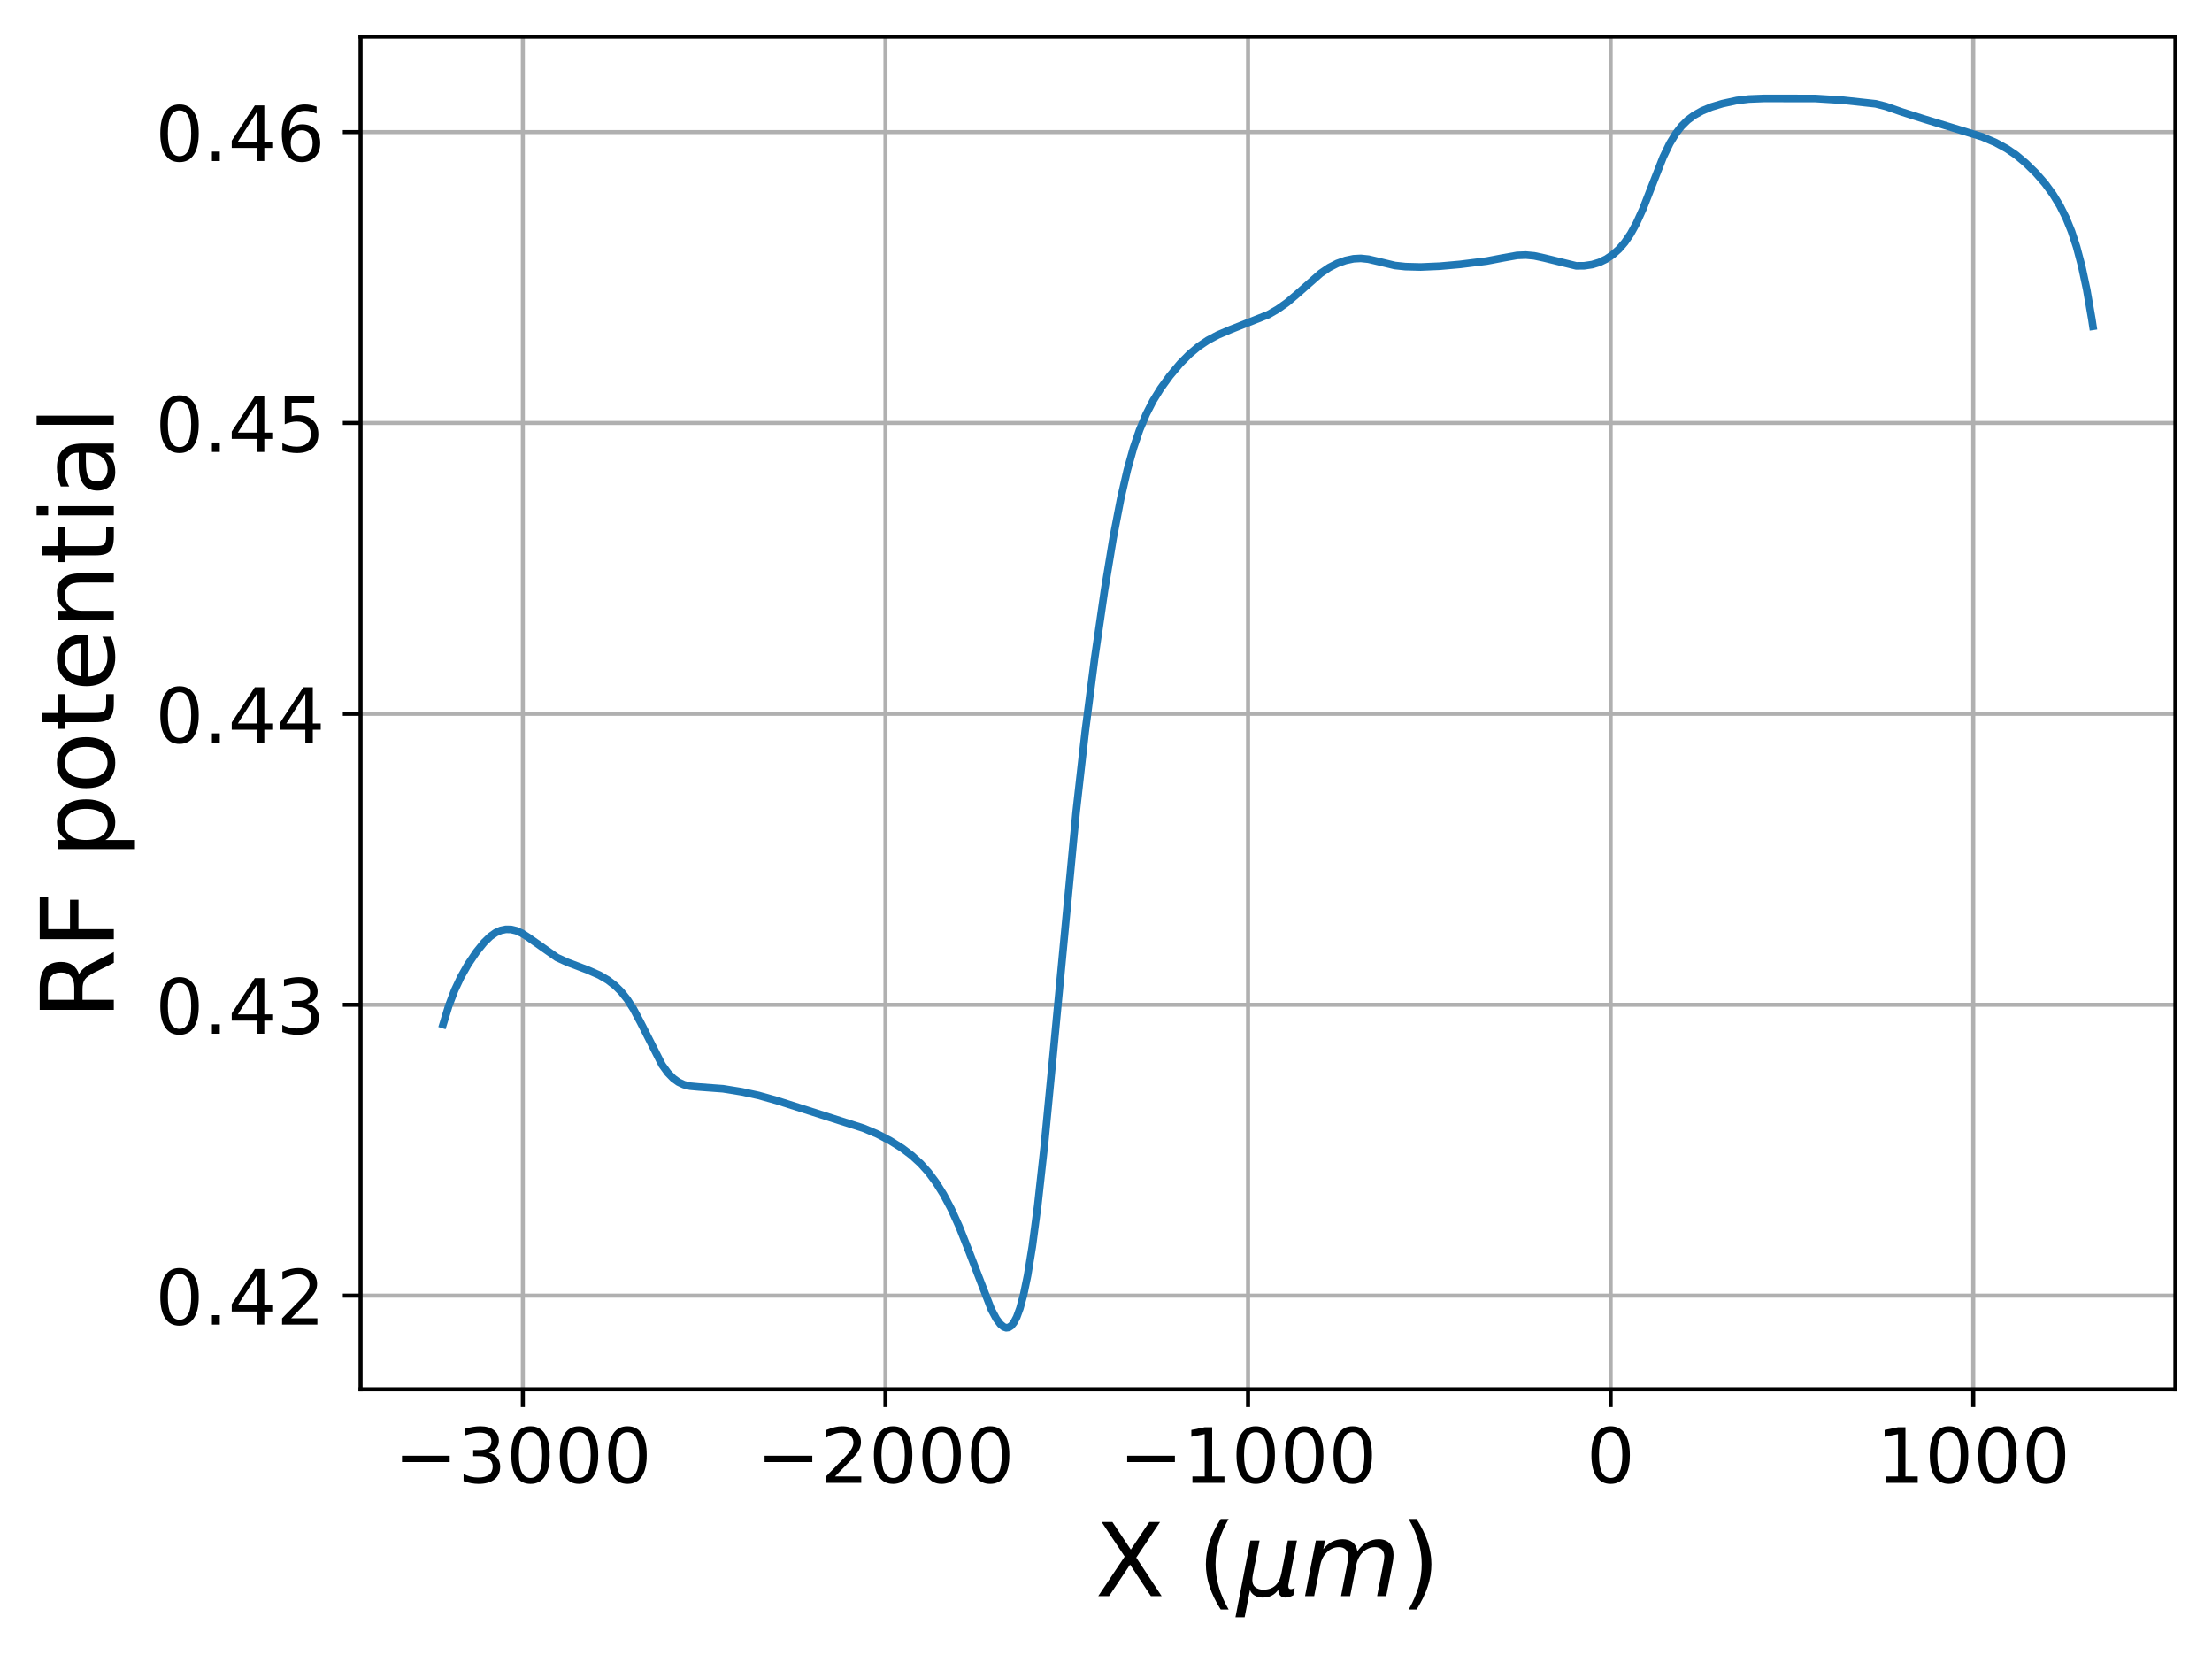
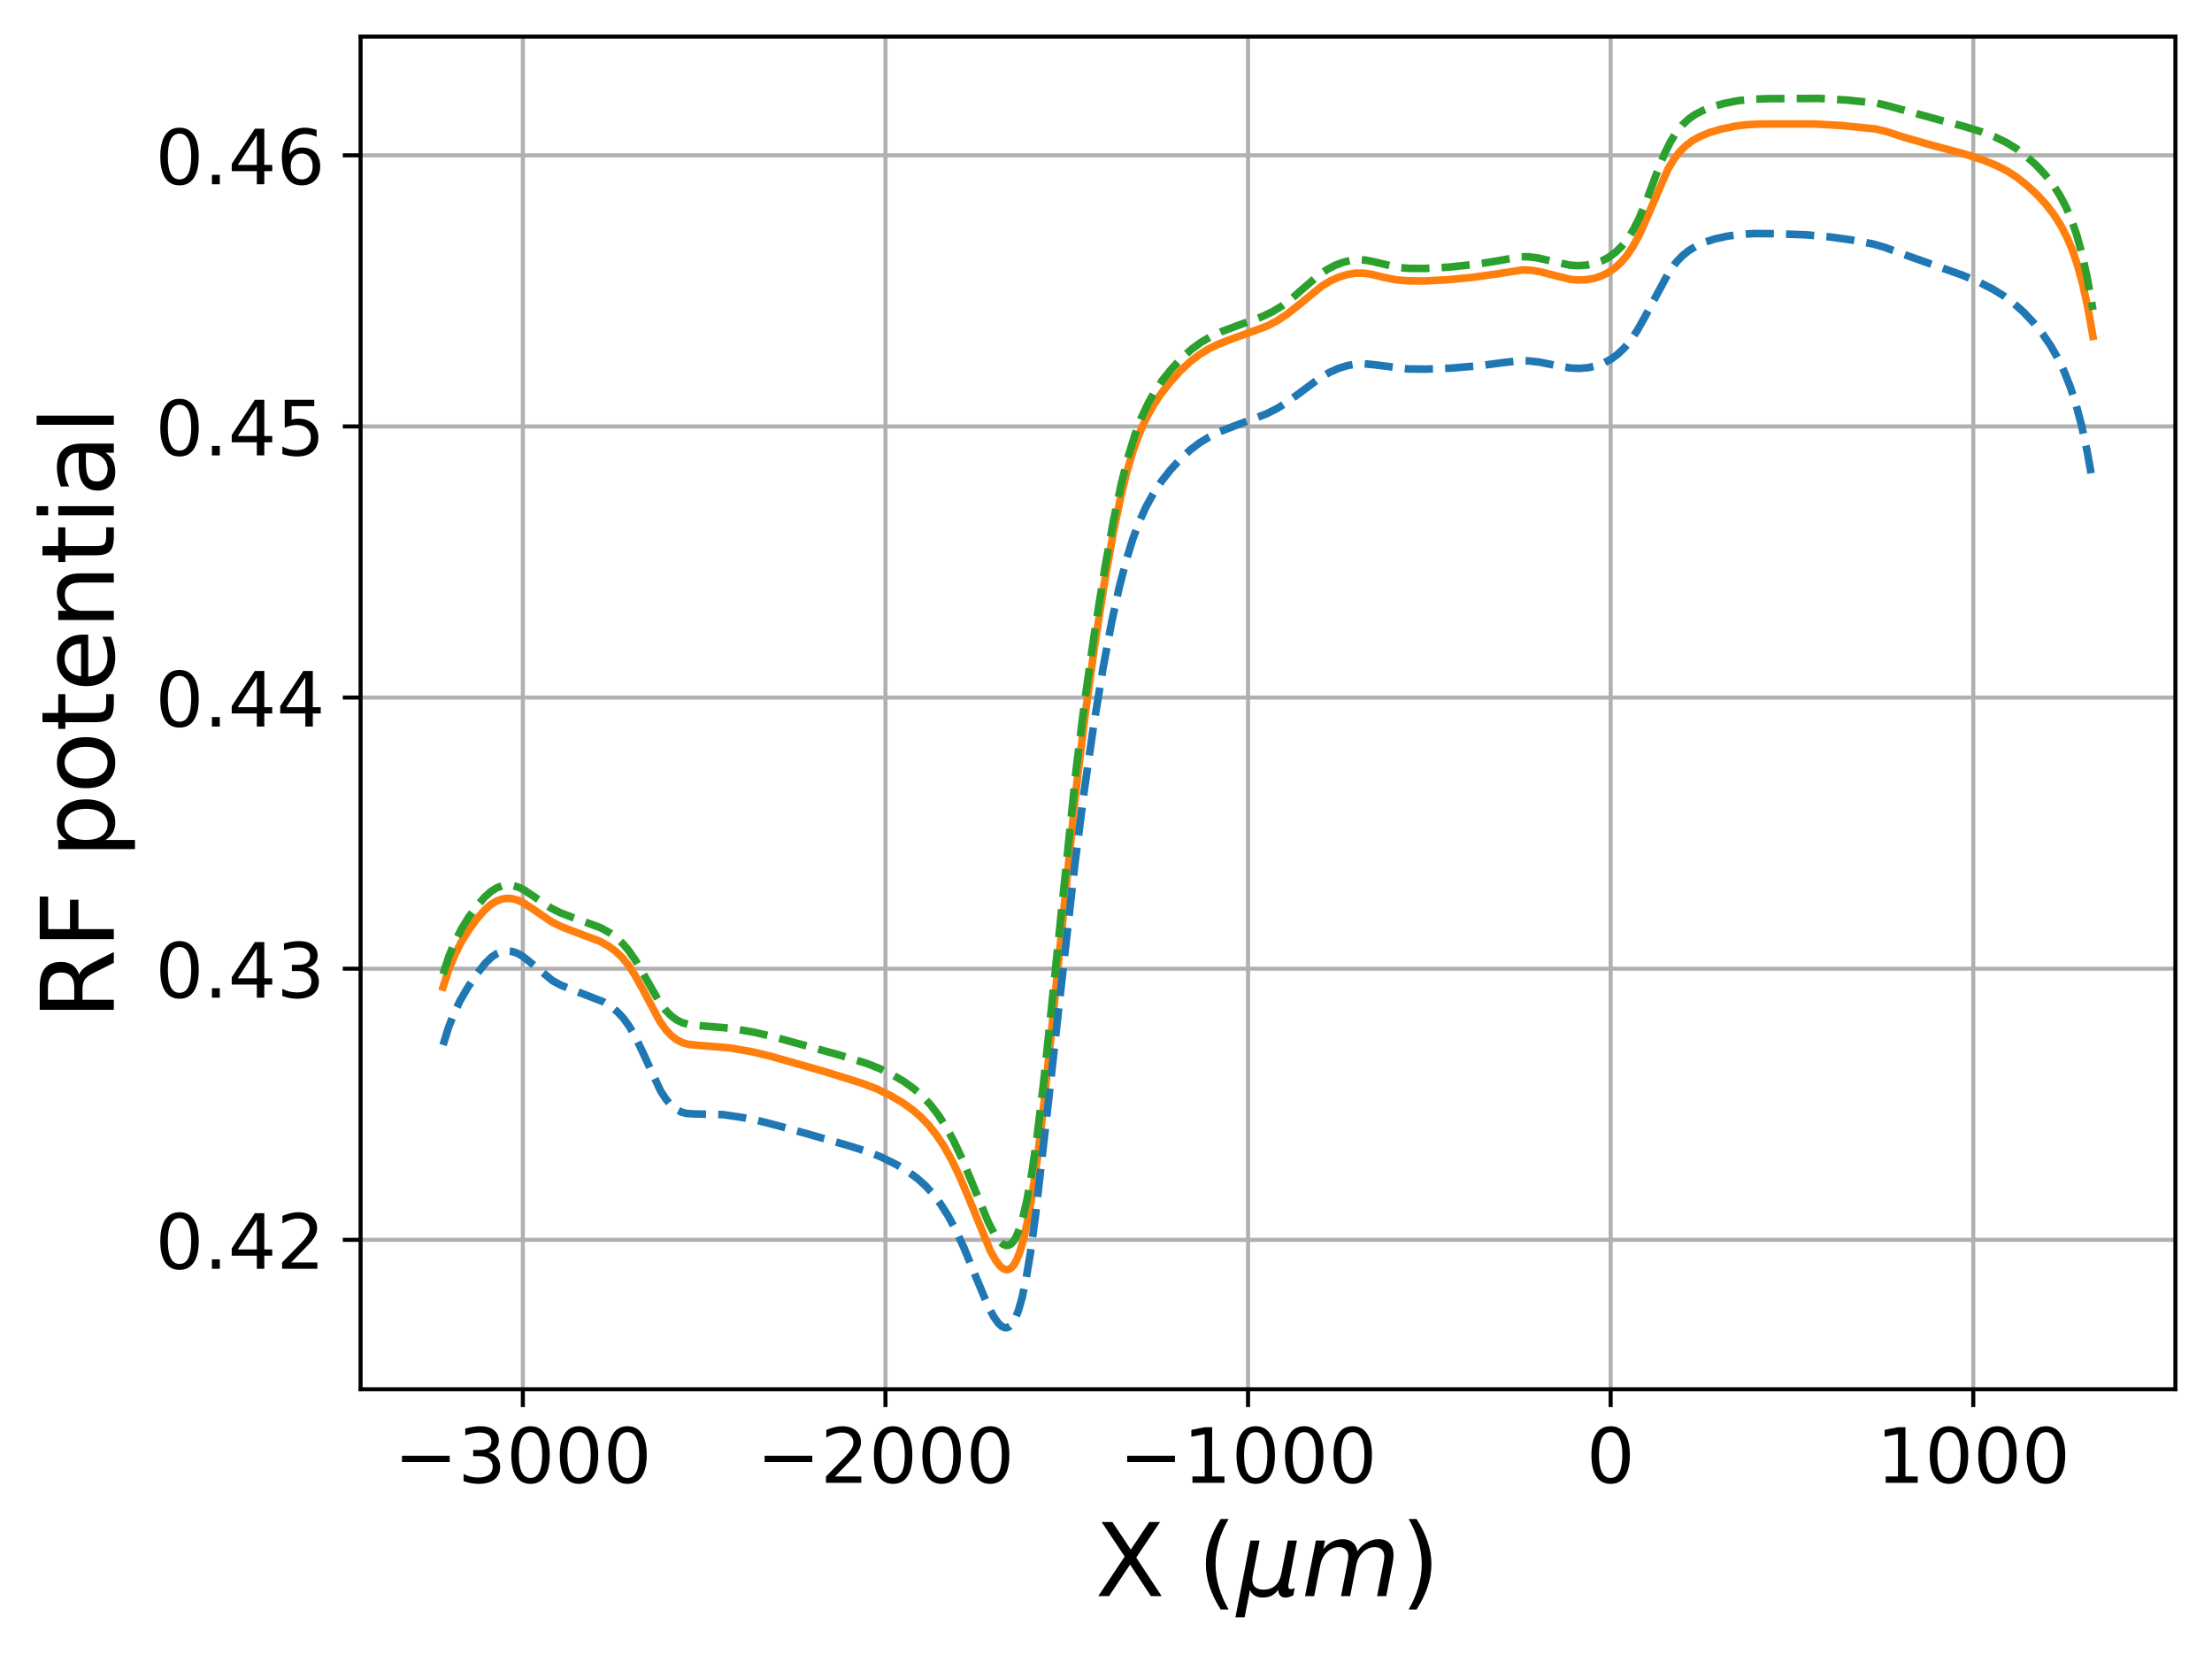
<svg xmlns="http://www.w3.org/2000/svg" xmlns:xlink="http://www.w3.org/1999/xlink" width="435.275pt" height="325.429pt" viewBox="0 0 435.275 325.429" version="1.1">
  <defs>
    <style type="text/css">*{stroke-linejoin: round; stroke-linecap: butt}</style>
  </defs>
  <g id="figure_1">
    <g id="patch_1">
      <path d="M 0 325.429  L 435.275 325.429  L 435.275 0  L 0 0  L 0 325.429  z " style="fill: none" />
    </g>
    <g id="axes_1">
      <g id="patch_2">
        <path d="M 70.955 273.312  L 428.075 273.312  L 428.075 7.2  L 70.955 7.2  L 70.955 273.312  z " style="fill: none" />
      </g>
      <g id="matplotlib.axis_1">
        <g id="xtick_1">
          <g id="line2d_1">
-             <path d="M 102.885 273.312  L 102.885 7.2  " clip-path="url(#pc2a40a521a)" style="fill: none; stroke: #b0b0b0; stroke-width: 0.8; stroke-linecap: square" />
+             <path d="M 102.885 273.312  L 102.885 7.2  " clip-path="url(#p1e82be1f9f)" style="fill: none; stroke: #b0b0b0; stroke-width: 0.8; stroke-linecap: square" />
          </g>
          <g id="line2d_2">
            <defs>
              <path id="md39032bed2" d="M 0 0  L 0 3.5  " style="stroke: #000000; stroke-width: 0.8" />
            </defs>
            <g>
              <use xlink:href="#md39032bed2" x="102.885" y="273.312" style="stroke: #000000; stroke-width: 0.8" />
            </g>
          </g>
          <g id="text_1">
            <g transform="translate(77.51273 291.7097)scale(0.15 -0.15)">
              <defs>
                <path id="DejaVuSans-2212" d="M 678 2272  L 4684 2272  L 4684 1741  L 678 1741  L 678 2272  z " transform="scale(0.015625)" />
                <path id="DejaVuSans-33" d="M 2597 2516  Q 3050 2419 3304 2112  Q 3559 1806 3559 1356  Q 3559 666 3084 287  Q 2609 -91 1734 -91  Q 1441 -91 1130 -33  Q 819 25 488 141  L 488 750  Q 750 597 1062 519  Q 1375 441 1716 441  Q 2309 441 2620 675  Q 2931 909 2931 1356  Q 2931 1769 2642 2001  Q 2353 2234 1838 2234  L 1294 2234  L 1294 2753  L 1863 2753  Q 2328 2753 2575 2939  Q 2822 3125 2822 3475  Q 2822 3834 2567 4026  Q 2313 4219 1838 4219  Q 1578 4219 1281 4162  Q 984 4106 628 3988  L 628 4550  Q 988 4650 1302 4700  Q 1616 4750 1894 4750  Q 2613 4750 3031 4423  Q 3450 4097 3450 3541  Q 3450 3153 3228 2886  Q 3006 2619 2597 2516  z " transform="scale(0.015625)" />
                <path id="DejaVuSans-30" d="M 2034 4250  Q 1547 4250 1301 3770  Q 1056 3291 1056 2328  Q 1056 1369 1301 889  Q 1547 409 2034 409  Q 2525 409 2770 889  Q 3016 1369 3016 2328  Q 3016 3291 2770 3770  Q 2525 4250 2034 4250  z M 2034 4750  Q 2819 4750 3233 4129  Q 3647 3509 3647 2328  Q 3647 1150 3233 529  Q 2819 -91 2034 -91  Q 1250 -91 836 529  Q 422 1150 422 2328  Q 422 3509 836 4129  Q 1250 4750 2034 4750  z " transform="scale(0.015625)" />
              </defs>
              <use xlink:href="#DejaVuSans-2212" />
              <use xlink:href="#DejaVuSans-33" x="83.789" />
              <use xlink:href="#DejaVuSans-30" x="147.412" />
              <use xlink:href="#DejaVuSans-30" x="211.035" />
              <use xlink:href="#DejaVuSans-30" x="274.658" />
            </g>
          </g>
        </g>
        <g id="xtick_2">
          <g id="line2d_3">
-             <path d="M 174.238 273.312  L 174.238 7.2  " clip-path="url(#pc2a40a521a)" style="fill: none; stroke: #b0b0b0; stroke-width: 0.8; stroke-linecap: square" />
+             <path d="M 174.238 273.312  L 174.238 7.2  " clip-path="url(#p1e82be1f9f)" style="fill: none; stroke: #b0b0b0; stroke-width: 0.8; stroke-linecap: square" />
          </g>
          <g id="line2d_4">
            <g>
              <use xlink:href="#md39032bed2" x="174.238" y="273.312" style="stroke: #000000; stroke-width: 0.8" />
            </g>
          </g>
          <g id="text_2">
            <g transform="translate(148.8654 291.7097)scale(0.15 -0.15)">
              <defs>
                <path id="DejaVuSans-32" d="M 1228 531  L 3431 531  L 3431 0  L 469 0  L 469 531  Q 828 903 1448 1529  Q 2069 2156 2228 2338  Q 2531 2678 2651 2914  Q 2772 3150 2772 3378  Q 2772 3750 2511 3984  Q 2250 4219 1831 4219  Q 1534 4219 1204 4116  Q 875 4013 500 3803  L 500 4441  Q 881 4594 1212 4672  Q 1544 4750 1819 4750  Q 2544 4750 2975 4387  Q 3406 4025 3406 3419  Q 3406 3131 3298 2873  Q 3191 2616 2906 2266  Q 2828 2175 2409 1742  Q 1991 1309 1228 531  z " transform="scale(0.015625)" />
              </defs>
              <use xlink:href="#DejaVuSans-2212" />
              <use xlink:href="#DejaVuSans-32" x="83.789" />
              <use xlink:href="#DejaVuSans-30" x="147.412" />
              <use xlink:href="#DejaVuSans-30" x="211.035" />
              <use xlink:href="#DejaVuSans-30" x="274.658" />
            </g>
          </g>
        </g>
        <g id="xtick_3">
          <g id="line2d_5">
-             <path d="M 245.59 273.312  L 245.59 7.2  " clip-path="url(#pc2a40a521a)" style="fill: none; stroke: #b0b0b0; stroke-width: 0.8; stroke-linecap: square" />
+             <path d="M 245.59 273.312  L 245.59 7.2  " clip-path="url(#p1e82be1f9f)" style="fill: none; stroke: #b0b0b0; stroke-width: 0.8; stroke-linecap: square" />
          </g>
          <g id="line2d_6">
            <g>
              <use xlink:href="#md39032bed2" x="245.59" y="273.312" style="stroke: #000000; stroke-width: 0.8" />
            </g>
          </g>
          <g id="text_3">
            <g transform="translate(220.218 291.7097)scale(0.15 -0.15)">
              <defs>
                <path id="DejaVuSans-31" d="M 794 531  L 1825 531  L 1825 4091  L 703 3866  L 703 4441  L 1819 4666  L 2450 4666  L 2450 531  L 3481 531  L 3481 0  L 794 0  L 794 531  z " transform="scale(0.015625)" />
              </defs>
              <use xlink:href="#DejaVuSans-2212" />
              <use xlink:href="#DejaVuSans-31" x="83.789" />
              <use xlink:href="#DejaVuSans-30" x="147.412" />
              <use xlink:href="#DejaVuSans-30" x="211.035" />
              <use xlink:href="#DejaVuSans-30" x="274.658" />
            </g>
          </g>
        </g>
        <g id="xtick_4">
          <g id="line2d_7">
-             <path d="M 316.943 273.312  L 316.943 7.2  " clip-path="url(#pc2a40a521a)" style="fill: none; stroke: #b0b0b0; stroke-width: 0.8; stroke-linecap: square" />
+             <path d="M 316.943 273.312  L 316.943 7.2  " clip-path="url(#p1e82be1f9f)" style="fill: none; stroke: #b0b0b0; stroke-width: 0.8; stroke-linecap: square" />
          </g>
          <g id="line2d_8">
            <g>
              <use xlink:href="#md39032bed2" x="316.943" y="273.312" style="stroke: #000000; stroke-width: 0.8" />
            </g>
          </g>
          <g id="text_4">
            <g transform="translate(312.1711 291.7097)scale(0.15 -0.15)">
              <use xlink:href="#DejaVuSans-30" />
            </g>
          </g>
        </g>
        <g id="xtick_5">
          <g id="line2d_9">
-             <path d="M 388.296 273.312  L 388.296 7.2  " clip-path="url(#pc2a40a521a)" style="fill: none; stroke: #b0b0b0; stroke-width: 0.8; stroke-linecap: square" />
+             <path d="M 388.296 273.312  L 388.296 7.2  " clip-path="url(#p1e82be1f9f)" style="fill: none; stroke: #b0b0b0; stroke-width: 0.8; stroke-linecap: square" />
          </g>
          <g id="line2d_10">
            <g>
              <use xlink:href="#md39032bed2" x="388.296" y="273.312" style="stroke: #000000; stroke-width: 0.8" />
            </g>
          </g>
          <g id="text_5">
            <g transform="translate(369.2081 291.7097)scale(0.15 -0.15)">
              <use xlink:href="#DejaVuSans-31" />
              <use xlink:href="#DejaVuSans-30" x="63.623" />
              <use xlink:href="#DejaVuSans-30" x="127.246" />
              <use xlink:href="#DejaVuSans-30" x="190.869" />
            </g>
          </g>
        </g>
        <g id="text_6">
          <g transform="translate(215.5147 314.0292)scale(0.2 -0.2)">
            <defs>
              <path id="DejaVuSans-58" d="M 403 4666  L 1081 4666  L 2241 2931  L 3406 4666  L 4084 4666  L 2584 2425  L 4184 0  L 3506 0  L 2194 1984  L 872 0  L 191 0  L 1856 2491  L 403 4666  z " transform="scale(0.015625)" />
              <path id="DejaVuSans-20" transform="scale(0.015625)" />
              <path id="DejaVuSans-28" d="M 1984 4856  Q 1566 4138 1362 3434  Q 1159 2731 1159 2009  Q 1159 1288 1364 580  Q 1569 -128 1984 -844  L 1484 -844  Q 1016 -109 783 600  Q 550 1309 550 2009  Q 550 2706 781 3412  Q 1013 4119 1484 4856  L 1984 4856  z " transform="scale(0.015625)" />
              <path id="DejaVuSans-Oblique-3bc" d="M -84 -1331  L 856 3500  L 1434 3500  L 1009 1322  Q 997 1256 987 1175  Q 978 1094 978 1013  Q 978 722 1161 565  Q 1344 409 1684 409  Q 2147 409 2431 671  Q 2716 934 2816 1459  L 3213 3500  L 3788 3500  L 3266 809  Q 3253 750 3248 706  Q 3244 663 3244 628  Q 3244 531 3283 486  Q 3322 441 3406 441  Q 3438 441 3492 456  Q 3547 472 3647 513  L 3559 50  Q 3422 -19 3297 -55  Q 3172 -91 3053 -91  Q 2847 -91 2730 40  Q 2613 172 2613 403  Q 2438 153 2195 31  Q 1953 -91 1625 -91  Q 1334 -91 1117 43  Q 900 178 831 397  L 494 -1331  L -84 -1331  z " transform="scale(0.015625)" />
              <path id="DejaVuSans-Oblique-6d" d="M 5747 2113  L 5338 0  L 4763 0  L 5166 2094  Q 5191 2228 5203 2325  Q 5216 2422 5216 2491  Q 5216 2772 5059 2928  Q 4903 3084 4622 3084  Q 4203 3084 3875 2770  Q 3547 2456 3450 1953  L 3066 0  L 2491 0  L 2900 2094  Q 2925 2209 2937 2307  Q 2950 2406 2950 2484  Q 2950 2769 2794 2926  Q 2638 3084 2363 3084  Q 1938 3084 1609 2770  Q 1281 2456 1184 1953  L 800 0  L 225 0  L 909 3500  L 1484 3500  L 1375 2956  Q 1609 3263 1923 3423  Q 2238 3584 2597 3584  Q 2978 3584 3223 3384  Q 3469 3184 3519 2828  Q 3781 3197 4126 3390  Q 4472 3584 4856 3584  Q 5306 3584 5551 3325  Q 5797 3066 5797 2591  Q 5797 2488 5784 2364  Q 5772 2241 5747 2113  z " transform="scale(0.015625)" />
              <path id="DejaVuSans-29" d="M 513 4856  L 1013 4856  Q 1481 4119 1714 3412  Q 1947 2706 1947 2009  Q 1947 1309 1714 600  Q 1481 -109 1013 -844  L 513 -844  Q 928 -128 1133 580  Q 1338 1288 1338 2009  Q 1338 2731 1133 3434  Q 928 4138 513 4856  z " transform="scale(0.015625)" />
            </defs>
            <use xlink:href="#DejaVuSans-58" transform="translate(0 0.125)" />
            <use xlink:href="#DejaVuSans-20" transform="translate(68.50586 0.125)" />
            <use xlink:href="#DejaVuSans-28" transform="translate(100.293 0.125)" />
            <use xlink:href="#DejaVuSans-Oblique-3bc" transform="translate(139.3066 0.125)" />
            <use xlink:href="#DejaVuSans-Oblique-6d" transform="translate(202.9297 0.125)" />
            <use xlink:href="#DejaVuSans-29" transform="translate(300.3418 0.125)" />
          </g>
        </g>
      </g>
      <g id="matplotlib.axis_2">
        <g id="ytick_1">
          <g id="line2d_11">
-             <path d="M 70.955 254.89  L 428.075 254.89  " clip-path="url(#pc2a40a521a)" style="fill: none; stroke: #b0b0b0; stroke-width: 0.8; stroke-linecap: square" />
+             <path d="M 70.955 243.907  L 428.075 243.907  " clip-path="url(#p1e82be1f9f)" style="fill: none; stroke: #b0b0b0; stroke-width: 0.8; stroke-linecap: square" />
          </g>
          <g id="line2d_12">
            <defs>
              <path id="m6f3f5b6aff" d="M 0 0  L -3.5 0  " style="stroke: #000000; stroke-width: 0.8" />
            </defs>
            <g>
-               <use xlink:href="#m6f3f5b6aff" x="70.955" y="254.89" style="stroke: #000000; stroke-width: 0.8" />
+               <use xlink:href="#m6f3f5b6aff" x="70.955" y="243.907" style="stroke: #000000; stroke-width: 0.8" />
            </g>
          </g>
          <g id="text_7">
-             <g transform="translate(30.55625 260.5893)scale(0.15 -0.15)">
+             <g transform="translate(30.55625 249.6061)scale(0.15 -0.15)">
              <defs>
                <path id="DejaVuSans-2e" d="M 684 794  L 1344 794  L 1344 0  L 684 0  L 684 794  z " transform="scale(0.015625)" />
                <path id="DejaVuSans-34" d="M 2419 4116  L 825 1625  L 2419 1625  L 2419 4116  z M 2253 4666  L 3047 4666  L 3047 1625  L 3713 1625  L 3713 1100  L 3047 1100  L 3047 0  L 2419 0  L 2419 1100  L 313 1100  L 313 1709  L 2253 4666  z " transform="scale(0.015625)" />
              </defs>
              <use xlink:href="#DejaVuSans-30" />
              <use xlink:href="#DejaVuSans-2e" x="63.623" />
              <use xlink:href="#DejaVuSans-34" x="95.41" />
              <use xlink:href="#DejaVuSans-32" x="159.033" />
            </g>
          </g>
        </g>
        <g id="ytick_2">
          <g id="line2d_13">
-             <path d="M 70.955 197.664  L 428.075 197.664  " clip-path="url(#pc2a40a521a)" style="fill: none; stroke: #b0b0b0; stroke-width: 0.8; stroke-linecap: square" />
+             <path d="M 70.955 190.569  L 428.075 190.569  " clip-path="url(#p1e82be1f9f)" style="fill: none; stroke: #b0b0b0; stroke-width: 0.8; stroke-linecap: square" />
          </g>
          <g id="line2d_14">
            <g>
-               <use xlink:href="#m6f3f5b6aff" x="70.955" y="197.664" style="stroke: #000000; stroke-width: 0.8" />
+               <use xlink:href="#m6f3f5b6aff" x="70.955" y="190.569" style="stroke: #000000; stroke-width: 0.8" />
            </g>
          </g>
          <g id="text_8">
-             <g transform="translate(30.55625 203.3625)scale(0.15 -0.15)">
+             <g transform="translate(30.55625 196.2679)scale(0.15 -0.15)">
              <use xlink:href="#DejaVuSans-30" />
              <use xlink:href="#DejaVuSans-2e" x="63.623" />
              <use xlink:href="#DejaVuSans-34" x="95.41" />
              <use xlink:href="#DejaVuSans-33" x="159.033" />
            </g>
          </g>
        </g>
        <g id="ytick_3">
          <g id="line2d_15">
-             <path d="M 70.955 140.437  L 428.075 140.437  " clip-path="url(#pc2a40a521a)" style="fill: none; stroke: #b0b0b0; stroke-width: 0.8; stroke-linecap: square" />
+             <path d="M 70.955 137.231  L 428.075 137.231  " clip-path="url(#p1e82be1f9f)" style="fill: none; stroke: #b0b0b0; stroke-width: 0.8; stroke-linecap: square" />
          </g>
          <g id="line2d_16">
            <g>
-               <use xlink:href="#m6f3f5b6aff" x="70.955" y="140.437" style="stroke: #000000; stroke-width: 0.8" />
+               <use xlink:href="#m6f3f5b6aff" x="70.955" y="137.231" style="stroke: #000000; stroke-width: 0.8" />
            </g>
          </g>
          <g id="text_9">
-             <g transform="translate(30.55625 146.1358)scale(0.15 -0.15)">
+             <g transform="translate(30.55625 142.9296)scale(0.15 -0.15)">
              <use xlink:href="#DejaVuSans-30" />
              <use xlink:href="#DejaVuSans-2e" x="63.623" />
              <use xlink:href="#DejaVuSans-34" x="95.41" />
              <use xlink:href="#DejaVuSans-34" x="159.033" />
            </g>
          </g>
        </g>
        <g id="ytick_4">
          <g id="line2d_17">
-             <path d="M 70.955 83.21  L 428.075 83.21  " clip-path="url(#pc2a40a521a)" style="fill: none; stroke: #b0b0b0; stroke-width: 0.8; stroke-linecap: square" />
+             <path d="M 70.955 83.892  L 428.075 83.892  " clip-path="url(#p1e82be1f9f)" style="fill: none; stroke: #b0b0b0; stroke-width: 0.8; stroke-linecap: square" />
          </g>
          <g id="line2d_18">
            <g>
-               <use xlink:href="#m6f3f5b6aff" x="70.955" y="83.21" style="stroke: #000000; stroke-width: 0.8" />
+               <use xlink:href="#m6f3f5b6aff" x="70.955" y="83.892" style="stroke: #000000; stroke-width: 0.8" />
            </g>
          </g>
          <g id="text_10">
-             <g transform="translate(30.55625 88.90899)scale(0.15 -0.15)">
+             <g transform="translate(30.55625 89.59127)scale(0.15 -0.15)">
              <defs>
                <path id="DejaVuSans-35" d="M 691 4666  L 3169 4666  L 3169 4134  L 1269 4134  L 1269 2991  Q 1406 3038 1543 3061  Q 1681 3084 1819 3084  Q 2600 3084 3056 2656  Q 3513 2228 3513 1497  Q 3513 744 3044 326  Q 2575 -91 1722 -91  Q 1428 -91 1123 -41  Q 819 9 494 109  L 494 744  Q 775 591 1075 516  Q 1375 441 1709 441  Q 2250 441 2565 725  Q 2881 1009 2881 1497  Q 2881 1984 2565 2268  Q 2250 2553 1709 2553  Q 1456 2553 1204 2497  Q 953 2441 691 2322  L 691 4666  z " transform="scale(0.015625)" />
              </defs>
              <use xlink:href="#DejaVuSans-30" />
              <use xlink:href="#DejaVuSans-2e" x="63.623" />
              <use xlink:href="#DejaVuSans-34" x="95.41" />
              <use xlink:href="#DejaVuSans-35" x="159.033" />
            </g>
          </g>
        </g>
        <g id="ytick_5">
          <g id="line2d_19">
-             <path d="M 70.955 25.983  L 428.075 25.983  " clip-path="url(#pc2a40a521a)" style="fill: none; stroke: #b0b0b0; stroke-width: 0.8; stroke-linecap: square" />
+             <path d="M 70.955 30.554  L 428.075 30.554  " clip-path="url(#p1e82be1f9f)" style="fill: none; stroke: #b0b0b0; stroke-width: 0.8; stroke-linecap: square" />
          </g>
          <g id="line2d_20">
            <g>
-               <use xlink:href="#m6f3f5b6aff" x="70.955" y="25.983" style="stroke: #000000; stroke-width: 0.8" />
+               <use xlink:href="#m6f3f5b6aff" x="70.955" y="30.554" style="stroke: #000000; stroke-width: 0.8" />
            </g>
          </g>
          <g id="text_11">
-             <g transform="translate(30.55625 31.68222)scale(0.15 -0.15)">
+             <g transform="translate(30.55625 36.25297)scale(0.15 -0.15)">
              <defs>
                <path id="DejaVuSans-36" d="M 2113 2584  Q 1688 2584 1439 2293  Q 1191 2003 1191 1497  Q 1191 994 1439 701  Q 1688 409 2113 409  Q 2538 409 2786 701  Q 3034 994 3034 1497  Q 3034 2003 2786 2293  Q 2538 2584 2113 2584  z M 3366 4563  L 3366 3988  Q 3128 4100 2886 4159  Q 2644 4219 2406 4219  Q 1781 4219 1451 3797  Q 1122 3375 1075 2522  Q 1259 2794 1537 2939  Q 1816 3084 2150 3084  Q 2853 3084 3261 2657  Q 3669 2231 3669 1497  Q 3669 778 3244 343  Q 2819 -91 2113 -91  Q 1303 -91 875 529  Q 447 1150 447 2328  Q 447 3434 972 4092  Q 1497 4750 2381 4750  Q 2619 4750 2861 4703  Q 3103 4656 3366 4563  z " transform="scale(0.015625)" />
              </defs>
              <use xlink:href="#DejaVuSans-30" />
              <use xlink:href="#DejaVuSans-2e" x="63.623" />
              <use xlink:href="#DejaVuSans-34" x="95.41" />
              <use xlink:href="#DejaVuSans-36" x="159.033" />
            </g>
          </g>
        </g>
        <g id="text_12">
          <g transform="translate(22.39688 200.6169)rotate(-90)scale(0.2 -0.2)">
            <defs>
              <path id="DejaVuSans-52" d="M 2841 2188  Q 3044 2119 3236 1894  Q 3428 1669 3622 1275  L 4263 0  L 3584 0  L 2988 1197  Q 2756 1666 2539 1819  Q 2322 1972 1947 1972  L 1259 1972  L 1259 0  L 628 0  L 628 4666  L 2053 4666  Q 2853 4666 3247 4331  Q 3641 3997 3641 3322  Q 3641 2881 3436 2590  Q 3231 2300 2841 2188  z M 1259 4147  L 1259 2491  L 2053 2491  Q 2509 2491 2742 2702  Q 2975 2913 2975 3322  Q 2975 3731 2742 3939  Q 2509 4147 2053 4147  L 1259 4147  z " transform="scale(0.015625)" />
              <path id="DejaVuSans-46" d="M 628 4666  L 3309 4666  L 3309 4134  L 1259 4134  L 1259 2759  L 3109 2759  L 3109 2228  L 1259 2228  L 1259 0  L 628 0  L 628 4666  z " transform="scale(0.015625)" />
              <path id="DejaVuSans-70" d="M 1159 525  L 1159 -1331  L 581 -1331  L 581 3500  L 1159 3500  L 1159 2969  Q 1341 3281 1617 3432  Q 1894 3584 2278 3584  Q 2916 3584 3314 3078  Q 3713 2572 3713 1747  Q 3713 922 3314 415  Q 2916 -91 2278 -91  Q 1894 -91 1617 61  Q 1341 213 1159 525  z M 3116 1747  Q 3116 2381 2855 2742  Q 2594 3103 2138 3103  Q 1681 3103 1420 2742  Q 1159 2381 1159 1747  Q 1159 1113 1420 752  Q 1681 391 2138 391  Q 2594 391 2855 752  Q 3116 1113 3116 1747  z " transform="scale(0.015625)" />
              <path id="DejaVuSans-6f" d="M 1959 3097  Q 1497 3097 1228 2736  Q 959 2375 959 1747  Q 959 1119 1226 758  Q 1494 397 1959 397  Q 2419 397 2687 759  Q 2956 1122 2956 1747  Q 2956 2369 2687 2733  Q 2419 3097 1959 3097  z M 1959 3584  Q 2709 3584 3137 3096  Q 3566 2609 3566 1747  Q 3566 888 3137 398  Q 2709 -91 1959 -91  Q 1206 -91 779 398  Q 353 888 353 1747  Q 353 2609 779 3096  Q 1206 3584 1959 3584  z " transform="scale(0.015625)" />
              <path id="DejaVuSans-74" d="M 1172 4494  L 1172 3500  L 2356 3500  L 2356 3053  L 1172 3053  L 1172 1153  Q 1172 725 1289 603  Q 1406 481 1766 481  L 2356 481  L 2356 0  L 1766 0  Q 1100 0 847 248  Q 594 497 594 1153  L 594 3053  L 172 3053  L 172 3500  L 594 3500  L 594 4494  L 1172 4494  z " transform="scale(0.015625)" />
              <path id="DejaVuSans-65" d="M 3597 1894  L 3597 1613  L 953 1613  Q 991 1019 1311 708  Q 1631 397 2203 397  Q 2534 397 2845 478  Q 3156 559 3463 722  L 3463 178  Q 3153 47 2828 -22  Q 2503 -91 2169 -91  Q 1331 -91 842 396  Q 353 884 353 1716  Q 353 2575 817 3079  Q 1281 3584 2069 3584  Q 2775 3584 3186 3129  Q 3597 2675 3597 1894  z M 3022 2063  Q 3016 2534 2758 2815  Q 2500 3097 2075 3097  Q 1594 3097 1305 2825  Q 1016 2553 972 2059  L 3022 2063  z " transform="scale(0.015625)" />
              <path id="DejaVuSans-6e" d="M 3513 2113  L 3513 0  L 2938 0  L 2938 2094  Q 2938 2591 2744 2837  Q 2550 3084 2163 3084  Q 1697 3084 1428 2787  Q 1159 2491 1159 1978  L 1159 0  L 581 0  L 581 3500  L 1159 3500  L 1159 2956  Q 1366 3272 1645 3428  Q 1925 3584 2291 3584  Q 2894 3584 3203 3211  Q 3513 2838 3513 2113  z " transform="scale(0.015625)" />
              <path id="DejaVuSans-69" d="M 603 3500  L 1178 3500  L 1178 0  L 603 0  L 603 3500  z M 603 4863  L 1178 4863  L 1178 4134  L 603 4134  L 603 4863  z " transform="scale(0.015625)" />
              <path id="DejaVuSans-61" d="M 2194 1759  Q 1497 1759 1228 1600  Q 959 1441 959 1056  Q 959 750 1161 570  Q 1363 391 1709 391  Q 2188 391 2477 730  Q 2766 1069 2766 1631  L 2766 1759  L 2194 1759  z M 3341 1997  L 3341 0  L 2766 0  L 2766 531  Q 2569 213 2275 61  Q 1981 -91 1556 -91  Q 1019 -91 701 211  Q 384 513 384 1019  Q 384 1609 779 1909  Q 1175 2209 1959 2209  L 2766 2209  L 2766 2266  Q 2766 2663 2505 2880  Q 2244 3097 1772 3097  Q 1472 3097 1187 3025  Q 903 2953 641 2809  L 641 3341  Q 956 3463 1253 3523  Q 1550 3584 1831 3584  Q 2591 3584 2966 3190  Q 3341 2797 3341 1997  z " transform="scale(0.015625)" />
              <path id="DejaVuSans-6c" d="M 603 4863  L 1178 4863  L 1178 0  L 603 0  L 603 4863  z " transform="scale(0.015625)" />
            </defs>
            <use xlink:href="#DejaVuSans-52" />
            <use xlink:href="#DejaVuSans-46" x="69.482" />
            <use xlink:href="#DejaVuSans-20" x="127.002" />
            <use xlink:href="#DejaVuSans-70" x="158.789" />
            <use xlink:href="#DejaVuSans-6f" x="222.266" />
            <use xlink:href="#DejaVuSans-74" x="283.447" />
            <use xlink:href="#DejaVuSans-65" x="322.656" />
            <use xlink:href="#DejaVuSans-6e" x="384.18" />
            <use xlink:href="#DejaVuSans-74" x="447.559" />
            <use xlink:href="#DejaVuSans-69" x="486.768" />
            <use xlink:href="#DejaVuSans-61" x="514.551" />
            <use xlink:href="#DejaVuSans-6c" x="575.83" />
          </g>
        </g>
      </g>
      <g id="line2d_21">
-         <path d="M 87.187 201.54  L 88.329 197.796  L 89.471 194.798  L 90.684 192.212  L 92.111 189.697  L 93.752 187.267  L 95.25 185.417  L 96.463 184.237  L 97.534 183.484  L 98.532 183.039  L 99.531 182.831  L 100.53 182.845  L 101.601 183.095  L 102.671 183.574  L 103.955 184.401  L 109.592 188.369  L 111.59 189.286  L 115.728 190.858  L 117.94 191.831  L 119.582 192.791  L 121.009 193.879  L 122.222 195.075  L 123.435 196.601  L 124.648 198.5  L 126.075 201.19  L 130.284 209.498  L 131.426 211.063  L 132.496 212.157  L 133.495 212.879  L 134.566 213.378  L 135.779 213.679  L 137.491 213.837  L 142.272 214.19  L 145.982 214.789  L 149.264 215.499  L 152.903 216.523  L 169.885 221.938  L 172.668 223.104  L 175.165 224.41  L 177.52 225.881  L 179.446 227.343  L 181.159 228.912  L 182.657 230.578  L 184.156 232.585  L 185.654 234.972  L 187.152 237.792  L 188.722 241.253  L 190.506 245.757  L 195.073 257.606  L 196.072 259.459  L 196.856 260.508  L 197.499 261.037  L 197.998 261.209  L 198.498 261.144  L 198.997 260.817  L 199.496 260.2  L 200.067 259.112  L 200.709 257.359  L 201.423 254.713  L 202.208 250.917  L 203.135 245.228  L 204.206 237.123  L 205.49 225.518  L 207.203 207.823  L 211.769 159.671  L 213.553 143.883  L 215.408 129.479  L 217.335 116.193  L 219.047 105.82  L 220.546 98.044  L 221.83 92.462  L 223.043 88.112  L 224.256 84.56  L 225.54 81.495  L 226.896 78.844  L 228.394 76.417  L 230.178 73.966  L 232.247 71.497  L 234.103 69.628  L 235.886 68.143  L 237.67 66.945  L 239.668 65.887  L 242.165 64.827  L 249.586 61.894  L 251.441 60.826  L 253.296 59.505  L 255.294 57.801  L 259.861 53.776  L 261.573 52.617  L 263.143 51.819  L 264.784 51.237  L 266.354 50.905  L 267.781 50.829  L 269.279 50.986  L 271.206 51.438  L 274.488 52.226  L 276.557 52.447  L 279.554 52.525  L 283.336 52.361  L 287.332 52.006  L 292.54 51.355  L 295.823 50.728  L 298.534 50.246  L 300.246 50.175  L 301.888 50.328  L 303.814 50.739  L 310.164 52.296  L 311.734 52.28  L 313.304 52.047  L 314.731 51.612  L 316.087 50.955  L 317.371 50.085  L 318.584 49  L 319.726 47.681  L 320.867 46.008  L 322.009 43.934  L 323.293 41.105  L 325.006 36.702  L 327.289 30.878  L 328.573 28.222  L 329.715 26.337  L 330.857 24.853  L 332.07 23.644  L 333.354 22.686  L 334.924 21.812  L 336.779 21.04  L 338.92 20.394  L 341.774 19.771  L 344.128 19.487  L 347.125 19.367  L 357.186 19.378  L 362.537 19.71  L 369.102 20.426  L 371.1 20.934  L 374.239 22.025  L 378.449 23.364  L 390.008 26.899  L 392.648 28.032  L 394.86 29.234  L 396.715 30.493  L 398.57 32.042  L 400.64 34.061  L 402.423 36.105  L 403.993 38.254  L 405.349 40.475  L 406.562 42.897  L 407.632 45.534  L 408.631 48.573  L 409.63 52.334  L 410.629 57.003  L 411.628 62.79  L 411.842 64.195  L 411.842 64.195  " clip-path="url(#pc2a40a521a)" style="fill: none; stroke: #1f77b4; stroke-width: 1.5; stroke-linecap: square" />
+         <path d="M 87.187 194.182  L 88.329 190.692  L 89.471 187.898  L 90.755 185.36  L 92.182 183.037  L 93.823 180.789  L 95.322 179.081  L 96.535 177.999  L 97.605 177.316  L 98.675 176.897  L 99.745 176.73  L 100.816 176.798  L 101.886 177.089  L 103.028 177.629  L 104.526 178.605  L 108.522 181.341  L 110.377 182.268  L 112.803 183.206  L 118.012 185.167  L 119.724 186.118  L 121.151 187.159  L 122.436 188.384  L 123.649 189.865  L 124.933 191.816  L 126.431 194.538  L 129.856 200.953  L 131.069 202.644  L 132.14 203.774  L 133.21 204.584  L 134.28 205.115  L 135.422 205.435  L 136.92 205.612  L 143.556 206.147  L 148.051 206.922  L 151.69 207.804  L 162.25 210.803  L 169.671 213.12  L 172.597 214.249  L 175.165 215.498  L 177.52 216.869  L 179.518 218.287  L 181.23 219.761  L 182.8 221.411  L 184.298 223.314  L 185.797 225.575  L 187.295 228.244  L 188.865 231.513  L 190.72 235.928  L 194.859 246.011  L 195.929 247.949  L 196.785 249.071  L 197.427 249.597  L 197.998 249.797  L 198.498 249.736  L 198.997 249.431  L 199.496 248.856  L 200.067 247.842  L 200.709 246.209  L 201.423 243.742  L 202.208 240.204  L 203.135 234.902  L 204.206 227.347  L 205.49 216.531  L 207.203 200.038  L 211.769 155.158  L 213.553 140.443  L 215.408 127.018  L 217.335 114.634  L 219.047 104.966  L 220.546 97.719  L 221.83 92.515  L 223.043 88.461  L 224.256 85.151  L 225.54 82.294  L 226.896 79.823  L 228.394 77.56  L 230.249 75.191  L 232.319 72.902  L 234.174 71.172  L 236.029 69.75  L 237.813 68.654  L 239.882 67.652  L 242.451 66.659  L 249.229 64.19  L 251.156 63.198  L 253.082 61.952  L 255.08 60.391  L 260.146 56.26  L 261.859 55.225  L 263.5 54.497  L 265.212 53.986  L 266.782 53.739  L 268.209 53.732  L 269.779 53.949  L 272.419 54.588  L 274.702 55.045  L 276.914 55.239  L 280.054 55.283  L 284.477 55.066  L 289.686 54.57  L 293.896 53.987  L 299.604 53.102  L 301.317 53.173  L 303.172 53.48  L 305.883 54.184  L 308.951 54.944  L 310.521 55.094  L 312.162 55.025  L 313.732 54.748  L 315.159 54.273  L 316.515 53.585  L 317.799 52.692  L 319.012 51.581  L 320.154 50.234  L 321.295 48.539  L 322.508 46.316  L 323.864 43.336  L 328.217 33.275  L 329.43 31.286  L 330.571 29.815  L 331.784 28.611  L 333.069 27.658  L 334.567 26.832  L 336.422 26.068  L 338.563 25.432  L 341.488 24.811  L 343.914 24.515  L 346.982 24.389  L 356.972 24.389  L 362.395 24.695  L 369.102 25.375  L 371.171 25.868  L 374.953 27.09  L 379.733 28.452  L 386.583 30.291  L 390.151 31.459  L 392.791 32.529  L 395.003 33.665  L 396.858 34.859  L 398.784 36.383  L 400.925 38.367  L 402.637 40.241  L 404.207 42.293  L 405.563 44.427  L 406.776 46.77  L 407.846 49.335  L 408.845 52.298  L 409.844 55.969  L 410.843 60.528  L 411.842 66.169  L 411.842 66.169  " clip-path="url(#p1e82be1f9f)" style="fill: none; stroke: #ff7f0e; stroke-width: 1.5; stroke-linecap: square" />
+       </g>
+       <g id="line2d_22">
+         <path d="M 87.187 205.595  L 88.258 202.133  L 89.328 199.381  L 90.541 196.859  L 92.039 194.272  L 93.895 191.518  L 95.464 189.53  L 96.677 188.337  L 97.676 187.653  L 98.675 187.245  L 99.674 187.089  L 100.673 187.165  L 101.672 187.472  L 102.671 188.009  L 103.884 188.928  L 108.736 192.936  L 110.306 193.782  L 112.375 194.621  L 118.654 197.05  L 120.224 198.022  L 121.508 199.067  L 122.65 200.285  L 123.791 201.854  L 124.933 203.811  L 126.289 206.611  L 129.999 214.638  L 131.069 216.272  L 132.068 217.429  L 133.067 218.246  L 134.066 218.766  L 135.065 219.036  L 136.349 219.135  L 142.272 219.28  L 146.053 219.835  L 149.05 220.417  L 152.975 221.425  L 159.182 223.149  L 166.888 225.358  L 171.027 226.669  L 173.381 227.617  L 176.378 229.1  L 178.519 230.382  L 180.517 231.835  L 182.086 233.236  L 183.585 234.884  L 185.083 236.862  L 186.582 239.207  L 188.08 241.992  L 189.721 245.555  L 191.933 250.965  L 194.359 256.778  L 195.501 258.969  L 196.428 260.29  L 197.142 260.945  L 197.713 261.194  L 198.212 261.18  L 198.712 260.919  L 199.211 260.384  L 199.782 259.397  L 200.424 257.761  L 201.138 255.232  L 201.922 251.538  L 202.779 246.395  L 203.778 238.988  L 204.991 228.215  L 206.132 218.269  L 208.344 198.301  L 211.484 170.223  L 213.339 155.644  L 215.194 142.795  L 217.049 131.455  L 218.762 122.335  L 220.26 115.472  L 221.616 110.217  L 222.9 106.063  L 224.184 102.632  L 225.54 99.654  L 226.967 97.071  L 228.537 94.707  L 230.321 92.435  L 232.247 90.329  L 234.174 88.549  L 236.029 87.135  L 237.956 85.949  L 240.096 84.901  L 242.808 83.834  L 249.229 81.411  L 251.37 80.321  L 253.51 78.974  L 256.008 77.116  L 259.575 74.468  L 261.573 73.279  L 263.357 72.478  L 265.141 71.924  L 266.853 71.627  L 268.494 71.571  L 270.35 71.742  L 277.057 72.583  L 280.482 72.62  L 285.405 72.423  L 291.113 71.949  L 295.608 71.357  L 298.819 70.993  L 300.817 70.999  L 302.886 71.233  L 305.883 71.827  L 308.951 72.382  L 310.735 72.473  L 312.448 72.338  L 314.089 71.983  L 315.587 71.426  L 317.014 70.652  L 318.37 69.656  L 319.654 68.426  L 320.867 66.959  L 322.152 65.053  L 323.579 62.525  L 328.502 53.37  L 329.786 51.657  L 331.071 50.309  L 332.355 49.271  L 333.782 48.402  L 335.495 47.634  L 337.493 46.992  L 339.918 46.457  L 342.63 46.087  L 345.413 45.942  L 349.622 45.979  L 355.545 46.206  L 360.04 46.61  L 364.392 47.211  L 368.46 47.97  L 370.886 48.665  L 374.382 49.954  L 380.019 51.96  L 386.084 54.107  L 389.509 55.546  L 392.149 56.884  L 394.361 58.25  L 396.358 59.75  L 398.214 61.422  L 400.14 63.46  L 401.924 65.669  L 403.494 67.965  L 404.921 70.446  L 406.205 73.126  L 407.418 76.2  L 408.56 79.741  L 409.63 83.794  L 410.7 88.729  L 411.771 94.734  L 411.842 95.176  L 411.842 95.176  " clip-path="url(#p1e82be1f9f)" style="fill: none; stroke-dasharray: 5.55,2.4; stroke-dashoffset: 0; stroke: #1f77b4; stroke-width: 1.5" />
+       </g>
+       <g id="line2d_23">
+         <path d="M 87.187 191.655  L 88.329 188.17  L 89.471 185.378  L 90.755 182.84  L 92.182 180.516  L 93.823 178.264  L 95.322 176.533  L 96.606 175.379  L 97.676 174.701  L 98.747 174.29  L 99.817 174.132  L 100.887 174.208  L 101.957 174.51  L 103.099 175.063  L 104.669 176.101  L 108.451 178.659  L 110.306 179.581  L 112.66 180.479  L 118.154 182.498  L 119.867 183.436  L 121.294 184.463  L 122.578 185.665  L 123.791 187.105  L 125.076 188.976  L 126.717 191.804  L 129.714 197.043  L 130.927 198.678  L 132.068 199.847  L 133.139 200.639  L 134.28 201.2  L 135.493 201.539  L 137.134 201.73  L 143.627 202.272  L 148.265 203.041  L 152.047 203.932  L 165.176 207.549  L 170.599 209.224  L 173.167 210.242  L 175.807 211.544  L 178.019 212.865  L 179.946 214.269  L 181.658 215.791  L 183.157 217.418  L 184.655 219.372  L 186.154 221.689  L 187.652 224.421  L 189.293 227.907  L 191.362 232.888  L 194.502 240.488  L 195.715 242.814  L 196.642 244.123  L 197.356 244.766  L 197.927 245.006  L 198.426 244.987  L 198.926 244.728  L 199.425 244.199  L 199.996 243.232  L 200.638 241.655  L 201.352 239.256  L 202.137 235.801  L 203.064 230.613  L 204.063 223.691  L 205.347 213.102  L 206.917 198.241  L 211.769 151.353  L 213.482 137.715  L 215.408 124.256  L 217.406 111.799  L 219.19 102.018  L 220.688 95  L 222.044 89.694  L 223.4 85.337  L 224.613 82.164  L 225.897 79.402  L 227.253 76.994  L 228.751 74.788  L 230.535 72.571  L 232.533 70.437  L 234.388 68.773  L 236.243 67.399  L 238.098 66.297  L 240.31 65.26  L 243.022 64.242  L 248.302 62.32  L 250.371 61.337  L 252.226 60.209  L 254.081 58.827  L 256.436 56.757  L 259.219 54.366  L 261.074 53.067  L 262.644 52.226  L 264.285 51.602  L 265.926 51.209  L 267.353 51.08  L 268.78 51.175  L 270.492 51.531  L 275.059 52.617  L 277.342 52.796  L 280.41 52.813  L 284.977 52.56  L 290.757 51.95  L 294.538 51.346  L 299.176 50.51  L 300.817 50.512  L 302.601 50.745  L 305.241 51.346  L 308.88 52.155  L 310.521 52.267  L 312.234 52.152  L 313.803 51.836  L 315.23 51.323  L 316.586 50.594  L 317.871 49.655  L 319.084 48.488  L 320.225 47.065  L 321.367 45.261  L 322.508 43.028  L 323.793 40.01  L 325.933 34.268  L 327.503 30.34  L 328.716 27.877  L 329.858 26.046  L 330.999 24.623  L 332.212 23.476  L 333.497 22.57  L 335.067 21.741  L 336.993 20.984  L 339.205 20.364  L 341.988 19.808  L 344.485 19.542  L 347.981 19.409  L 358.042 19.365  L 363.536 19.693  L 369.316 20.293  L 371.528 20.818  L 381.66 23.601  L 386.44 24.852  L 389.937 25.933  L 392.648 26.981  L 394.931 28.102  L 396.858 29.29  L 398.713 30.712  L 400.782 32.587  L 402.495 34.43  L 403.993 36.362  L 405.349 38.463  L 406.562 40.765  L 407.632 43.276  L 408.631 46.168  L 409.63 49.739  L 410.629 54.168  L 411.628 59.653  L 411.842 60.985  L 411.842 60.985  " clip-path="url(#p1e82be1f9f)" style="fill: none; stroke-dasharray: 5.55,2.4; stroke-dashoffset: 0; stroke: #2ca02c; stroke-width: 1.5" />
      </g>
      <g id="patch_3">
        <path d="M 70.955 273.312  L 70.955 7.2  " style="fill: none; stroke: #000000; stroke-width: 0.8; stroke-linejoin: miter; stroke-linecap: square" />
      </g>
      <g id="patch_4">
        <path d="M 428.075 273.312  L 428.075 7.2  " style="fill: none; stroke: #000000; stroke-width: 0.8; stroke-linejoin: miter; stroke-linecap: square" />
      </g>
      <g id="patch_5">
        <path d="M 70.955 273.312  L 428.075 273.312  " style="fill: none; stroke: #000000; stroke-width: 0.8; stroke-linejoin: miter; stroke-linecap: square" />
      </g>
      <g id="patch_6">
        <path d="M 70.955 7.2  L 428.075 7.2  " style="fill: none; stroke: #000000; stroke-width: 0.8; stroke-linejoin: miter; stroke-linecap: square" />
      </g>
    </g>
  </g>
  <defs>
-     <clipPath id="pc2a40a521a">
+     <clipPath id="p1e82be1f9f">
      <rect x="70.955" y="7.2" width="357.12" height="266.112" />
    </clipPath>
  </defs>
</svg>
